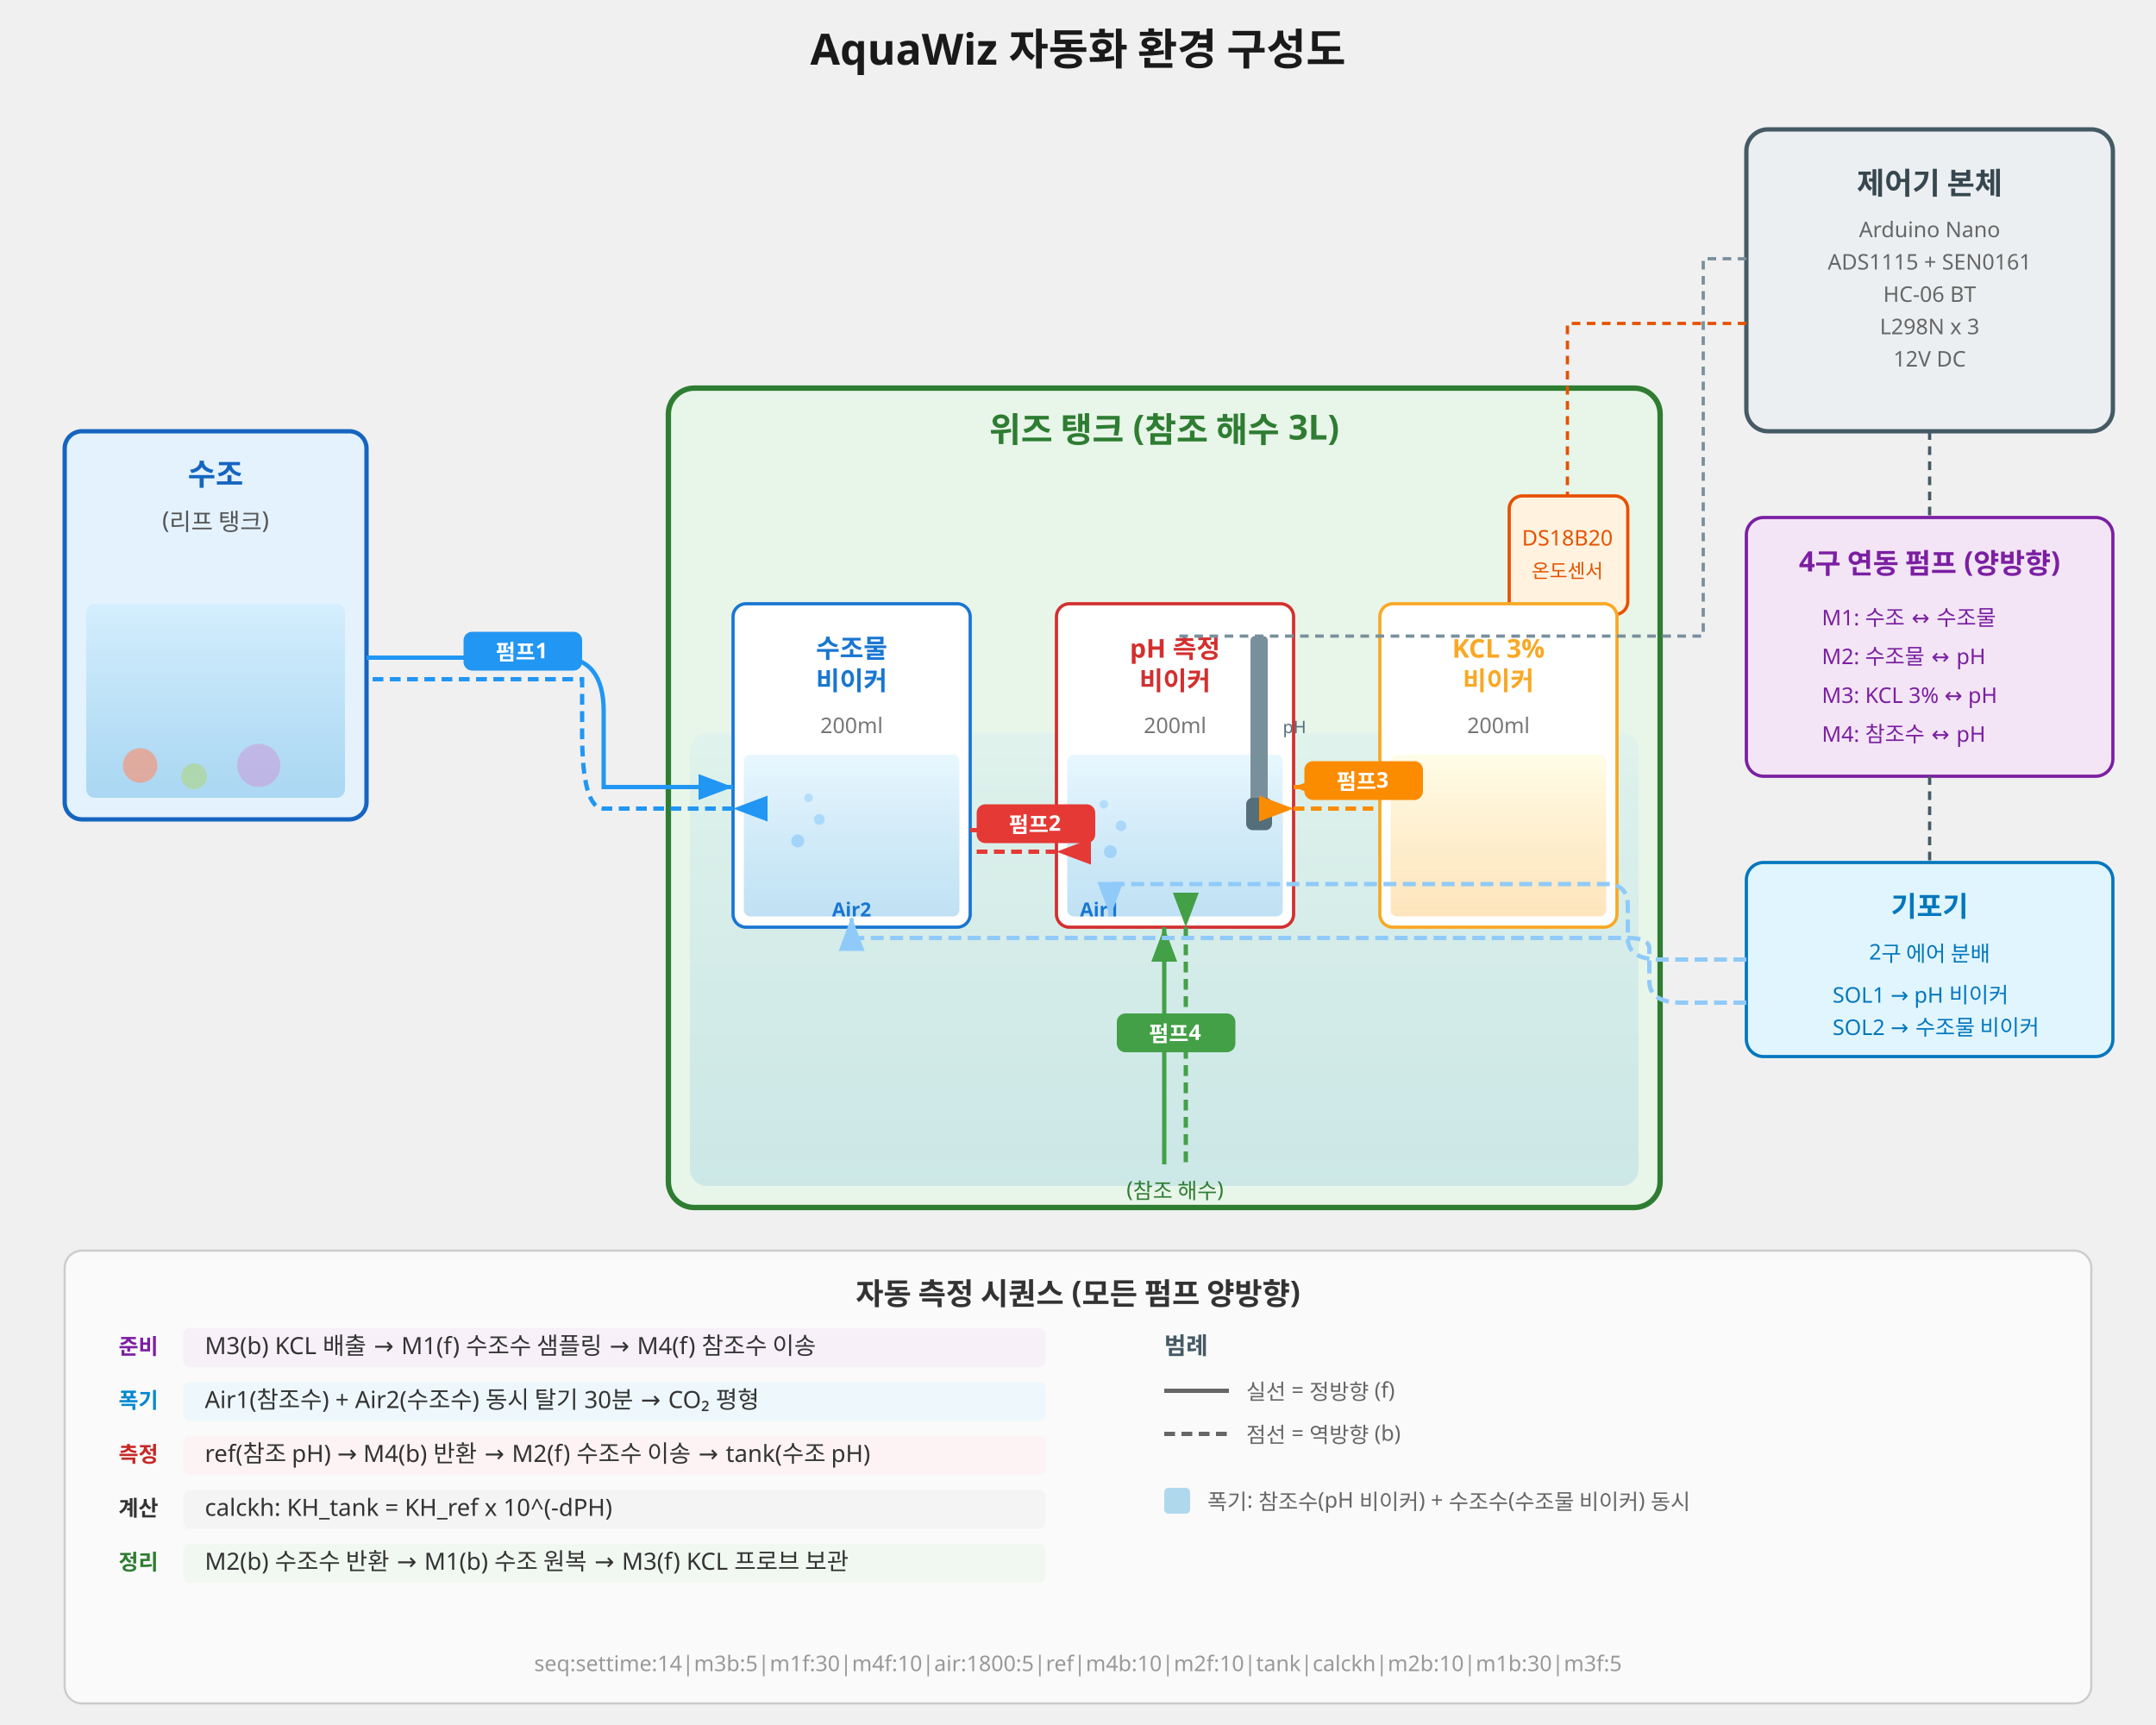
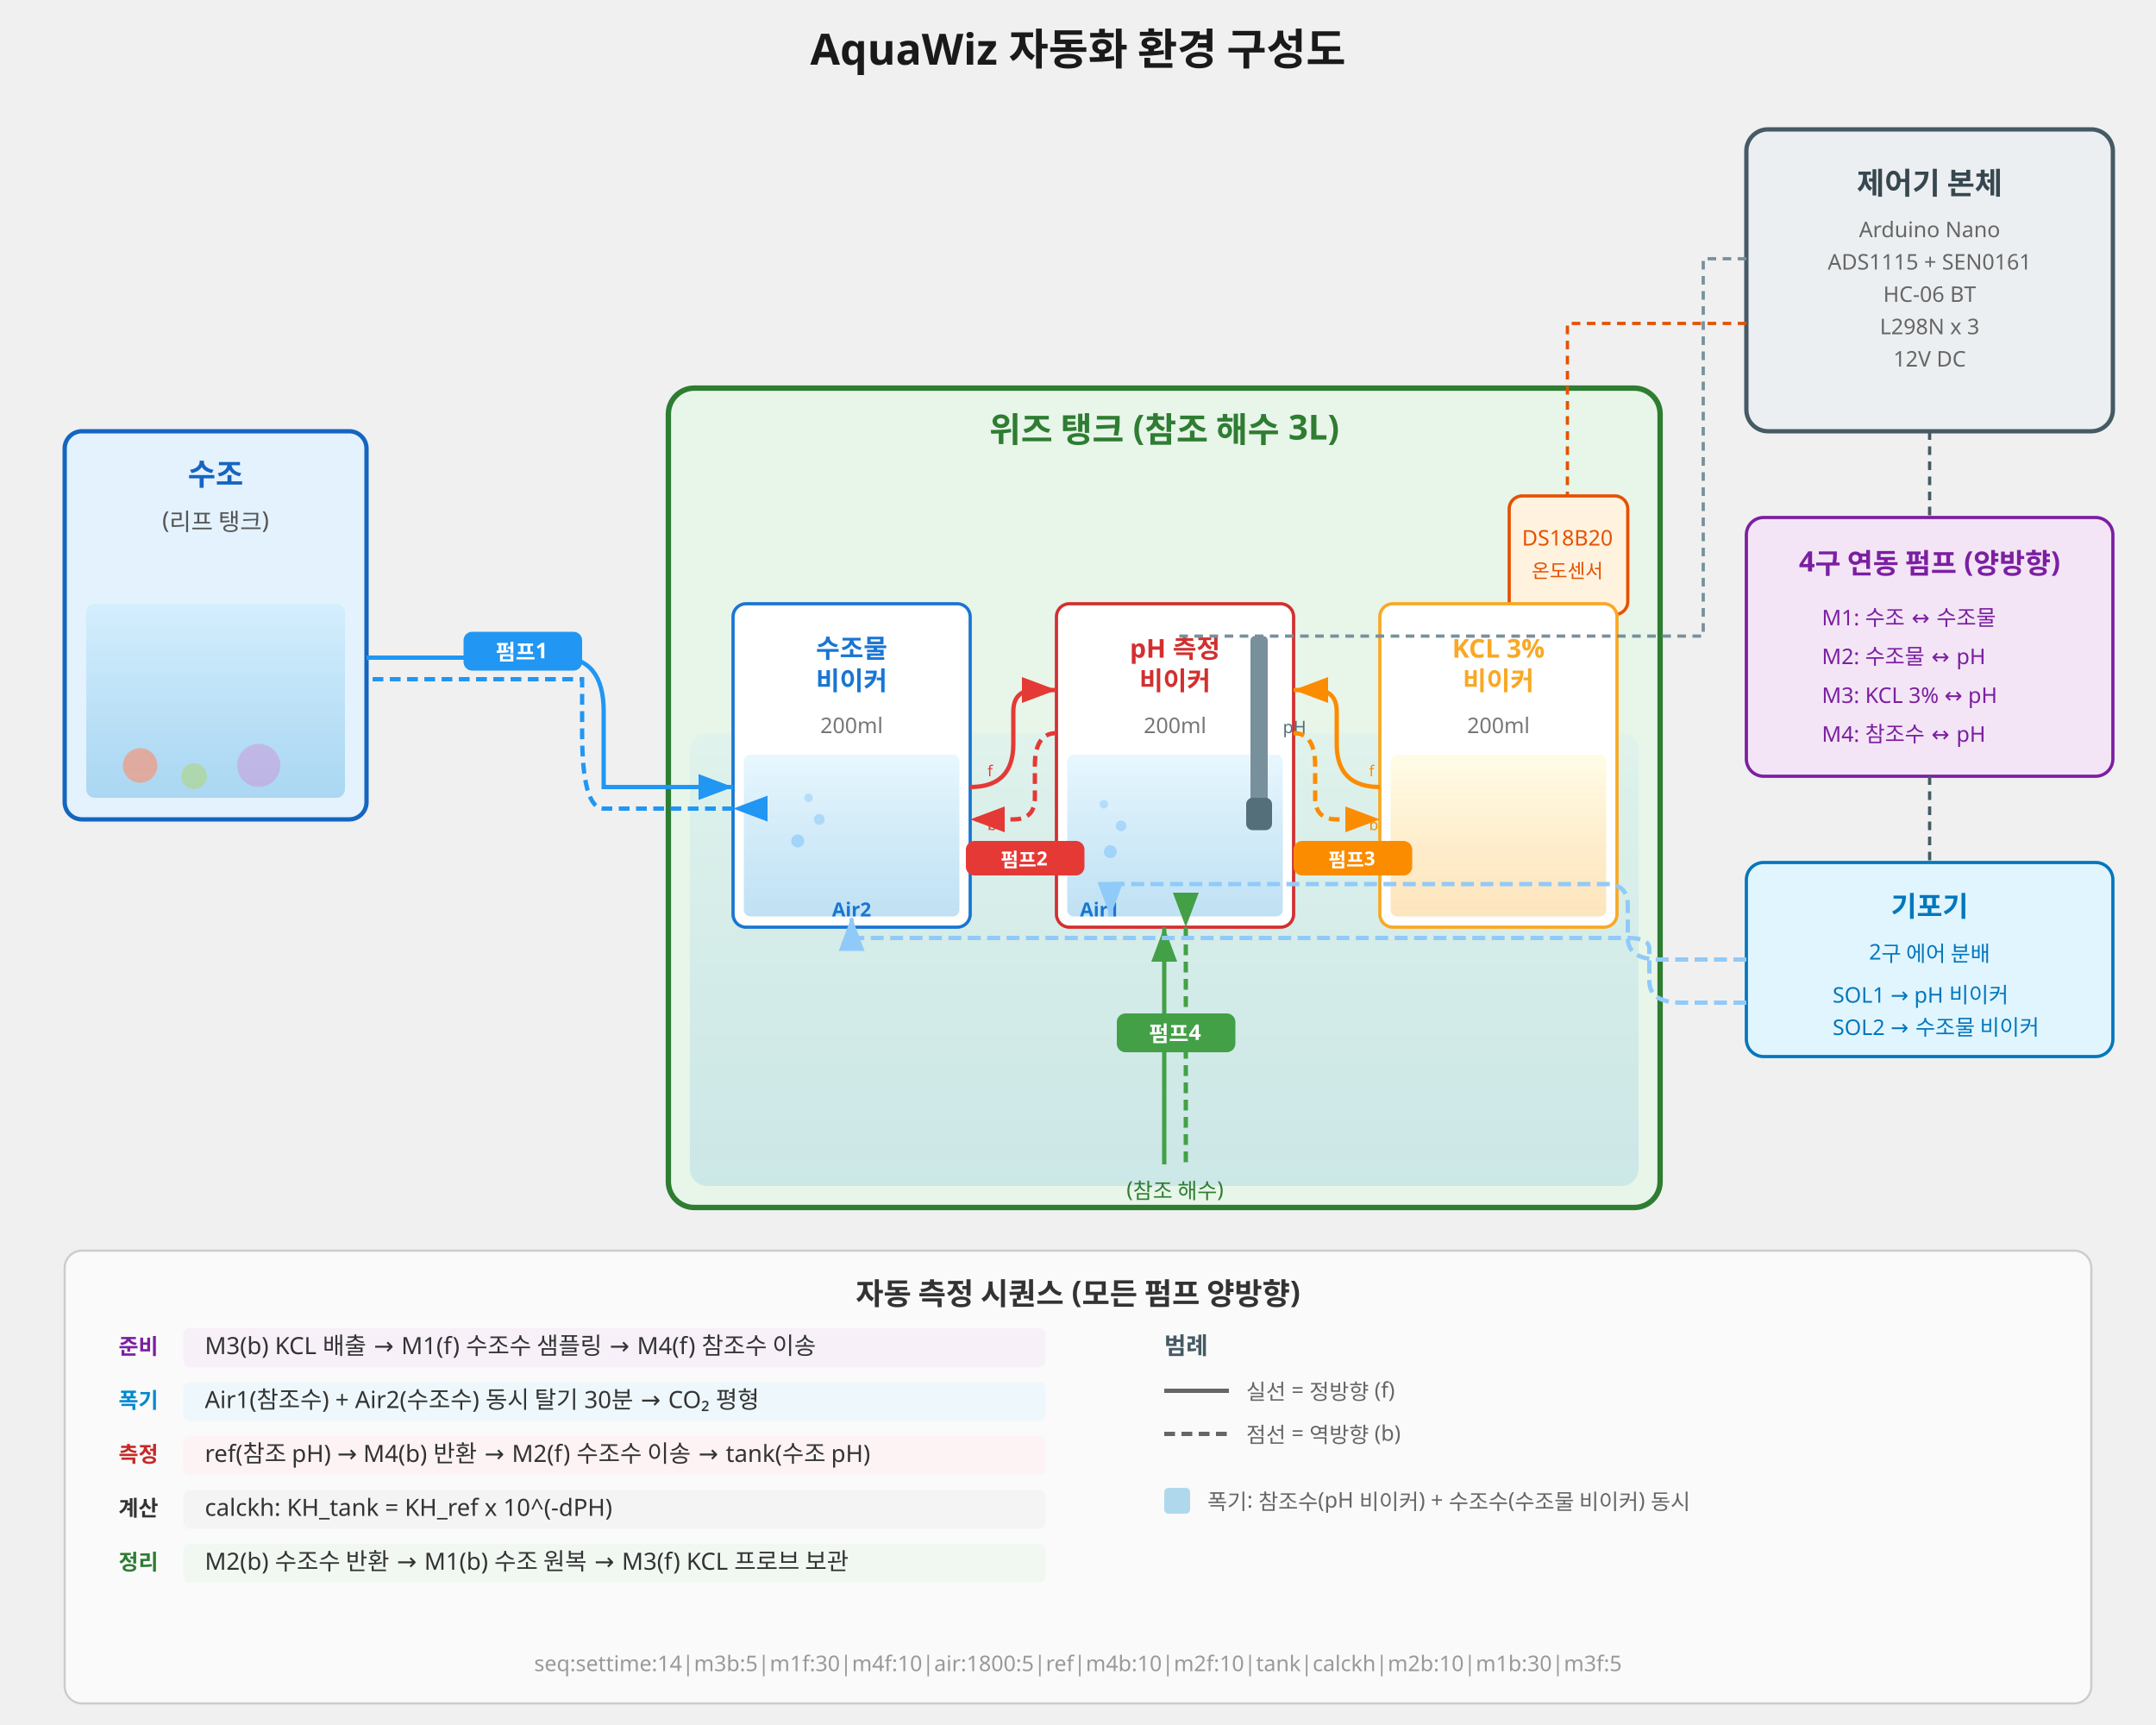
<svg xmlns="http://www.w3.org/2000/svg" viewBox="0 0 1000 800" font-family="'Malgun Gothic', 'Apple SD Gothic Neo', sans-serif" font-size="12">
  <defs>
    <marker id="arrow-blue" markerWidth="8" markerHeight="6" refX="8" refY="3" orient="auto">
      <path d="M0,0 L8,3 L0,6 Z" fill="#2196F3" />
    </marker>
    <marker id="arrow-red" markerWidth="8" markerHeight="6" refX="8" refY="3" orient="auto">
      <path d="M0,0 L8,3 L0,6 Z" fill="#e53935" />
    </marker>
    <marker id="arrow-green" markerWidth="8" markerHeight="6" refX="8" refY="3" orient="auto">
      <path d="M0,0 L8,3 L0,6 Z" fill="#43A047" />
    </marker>
    <marker id="arrow-orange" markerWidth="8" markerHeight="6" refX="8" refY="3" orient="auto">
      <path d="M0,0 L8,3 L0,6 Z" fill="#FB8C00" />
    </marker>
    <marker id="arrow-air" markerWidth="8" markerHeight="6" refX="8" refY="3" orient="auto">
      <path d="M0,0 L8,3 L0,6 Z" fill="#90CAF9" />
    </marker>
    <linearGradient id="water" x1="0" y1="0" x2="0" y2="1">
      <stop offset="0%" stop-color="#B3E5FC" stop-opacity="0.3" />
      <stop offset="100%" stop-color="#0288D1" stop-opacity="0.25" />
    </linearGradient>
    <linearGradient id="kcl" x1="0" y1="0" x2="0" y2="1">
      <stop offset="0%" stop-color="#FFF9C4" stop-opacity="0.4" />
      <stop offset="100%" stop-color="#F9A825" stop-opacity="0.3" />
    </linearGradient>
  </defs>
  <text x="500" y="30" text-anchor="middle" font-size="20" font-weight="bold" fill="#1a1a1a">AquaWiz 자동화 환경 구성도</text>
  <rect x="30" y="200" width="140" height="180" rx="8" fill="#E3F2FD" stroke="#1565C0" stroke-width="2" />
  <rect x="40" y="280" width="120" height="90" rx="4" fill="url(#water)" />
  <text x="100" y="225" text-anchor="middle" font-size="14" font-weight="bold" fill="#1565C0">수조</text>
  <text x="100" y="245" text-anchor="middle" font-size="11" fill="#555">(리프 탱크)</text>
  <circle cx="65" cy="355" r="8" fill="#FF8A65" opacity="0.6" />
  <circle cx="90" cy="360" r="6" fill="#AED581" opacity="0.6" />
  <circle cx="120" cy="355" r="10" fill="#CE93D8" opacity="0.5" />
  <rect x="310" y="180" width="460" height="380" rx="12" fill="#E8F5E9" stroke="#2E7D32" stroke-width="2.5" stroke-dasharray="none" />
  <text x="540" y="205" text-anchor="middle" font-size="16" font-weight="bold" fill="#2E7D32">위즈 탱크 (참조 해수 3L)</text>
  <rect x="320" y="340" width="440" height="210" rx="8" fill="url(#water)" opacity="0.5" />
  <rect x="700" y="230" width="55" height="55" rx="6" fill="#FFF3E0" stroke="#E65100" stroke-width="1.5" />
  <text x="727" y="253" text-anchor="middle" font-size="10" fill="#E65100">DS18B20</text>
  <text x="727" y="268" text-anchor="middle" font-size="9" fill="#E65100">온도센서</text>
  <line x1="727" y1="285" x2="727" y2="350" stroke="#E65100" stroke-width="2" stroke-dasharray="4,3" />
  <circle cx="727" cy="355" r="4" fill="#E65100" />
  <rect x="340" y="280" width="110" height="150" rx="6" fill="white" stroke="#1976D2" stroke-width="1.5" />
  <rect x="345" y="350" width="100" height="75" rx="3" fill="url(#water)" />
  <text x="395" y="305" text-anchor="middle" font-size="12" font-weight="bold" fill="#1976D2">수조물</text>
  <text x="395" y="320" text-anchor="middle" font-size="12" font-weight="bold" fill="#1976D2">비이커</text>
  <text x="395" y="340" text-anchor="middle" font-size="10" fill="#777">200ml</text>
  <circle cx="370" cy="390" r="3" fill="#90CAF9" opacity="0.7" />
  <circle cx="380" cy="380" r="2.5" fill="#90CAF9" opacity="0.6" />
  <circle cx="375" cy="370" r="2" fill="#90CAF9" opacity="0.5" />
  <text x="395" y="425" text-anchor="middle" font-size="9" fill="#1976D2" font-weight="bold">Air2</text>
  <rect x="490" y="280" width="110" height="150" rx="6" fill="white" stroke="#D32F2F" stroke-width="1.5" />
  <rect x="495" y="350" width="100" height="75" rx="3" fill="url(#water)" />
  <text x="545" y="305" text-anchor="middle" font-size="12" font-weight="bold" fill="#D32F2F">pH 측정</text>
  <text x="545" y="320" text-anchor="middle" font-size="12" font-weight="bold" fill="#D32F2F">비이커</text>
  <text x="545" y="340" text-anchor="middle" font-size="10" fill="#777">200ml</text>
  <rect x="580" y="295" width="8" height="80" rx="2" fill="#78909C" />
  <rect x="578" y="370" width="12" height="15" rx="3" fill="#546E7A" />
  <text x="595" y="340" font-size="8" fill="#546E7A">pH</text>
  <circle cx="515" cy="395" r="3" fill="#90CAF9" opacity="0.7" />
  <circle cx="520" cy="383" r="2.5" fill="#90CAF9" opacity="0.6" />
  <circle cx="512" cy="373" r="2" fill="#90CAF9" opacity="0.5" />
  <text x="510" y="425" text-anchor="middle" font-size="9" fill="#1976D2" font-weight="bold">Air1</text>
  <rect x="640" y="280" width="110" height="150" rx="6" fill="white" stroke="#F9A825" stroke-width="1.5" />
  <rect x="645" y="350" width="100" height="75" rx="3" fill="url(#kcl)" />
  <text x="695" y="305" text-anchor="middle" font-size="12" font-weight="bold" fill="#F9A825">KCL 3%</text>
  <text x="695" y="320" text-anchor="middle" font-size="12" font-weight="bold" fill="#F9A825">비이커</text>
  <text x="695" y="340" text-anchor="middle" font-size="10" fill="#777">200ml</text>
  <rect x="810" y="60" width="170" height="140" rx="10" fill="#ECEFF1" stroke="#455A64" stroke-width="2" />
  <text x="895" y="90" text-anchor="middle" font-size="14" font-weight="bold" fill="#37474F">제어기 본체</text>
  <text x="895" y="110" text-anchor="middle" font-size="10" fill="#666">Arduino Nano</text>
  <text x="895" y="125" text-anchor="middle" font-size="10" fill="#666">ADS1115 + SEN0161</text>
  <text x="895" y="140" text-anchor="middle" font-size="10" fill="#666">HC-06 BT</text>
  <text x="895" y="155" text-anchor="middle" font-size="10" fill="#666">L298N x 3</text>
  <text x="895" y="170" text-anchor="middle" font-size="10" fill="#666">12V DC</text>
  <rect x="810" y="240" width="170" height="120" rx="8" fill="#F3E5F5" stroke="#7B1FA2" stroke-width="1.5" />
  <text x="895" y="265" text-anchor="middle" font-size="13" font-weight="bold" fill="#7B1FA2">4구 연동 펌프 (양방향)</text>
  <text x="845" y="290" font-size="10" fill="#7B1FA2">M1: 수조 ↔ 수조물</text>
  <text x="845" y="308" font-size="10" fill="#7B1FA2">M2: 수조물 ↔ pH</text>
  <text x="845" y="326" font-size="10" fill="#7B1FA2">M3: KCL 3% ↔ pH</text>
  <text x="845" y="344" font-size="10" fill="#7B1FA2">M4: 참조수 ↔ pH</text>
  <rect x="810" y="400" width="170" height="90" rx="8" fill="#E1F5FE" stroke="#0277BD" stroke-width="1.5" />
  <text x="895" y="425" text-anchor="middle" font-size="13" font-weight="bold" fill="#0277BD">기포기</text>
  <text x="895" y="445" text-anchor="middle" font-size="10" fill="#0277BD">2구 에어 분배</text>
  <text x="850" y="465" font-size="10" fill="#0277BD">SOL1 → pH 비이커</text>
  <text x="850" y="480" font-size="10" fill="#0277BD">SOL2 → 수조물 비이커</text>
  <path d="M170,305 L260,305 Q280,305 280,330 L280,365 L340,365" fill="none" stroke="#2196F3" stroke-width="2" marker-end="url(#arrow-blue)" />
  <path d="M340,375 L280,375 Q270,375 270,340 L270,315 L170,315" fill="none" stroke="#2196F3" stroke-width="2" stroke-dasharray="5,3" marker-start="url(#arrow-blue)" />
  <rect x="215" y="293" width="55" height="18" rx="4" fill="#2196F3" />
  <text x="242" y="306" text-anchor="middle" font-size="10" fill="white" font-weight="bold">펌프1</text>
-   <path d="M450,385 L490,385" fill="none" stroke="#e53935" stroke-width="2" marker-end="url(#arrow-red)" />
-   <path d="M490,395 L450,395" fill="none" stroke="#e53935" stroke-width="2" stroke-dasharray="5,3" marker-start="url(#arrow-red)" />
-   <rect x="453" y="373" width="55" height="18" rx="4" fill="#e53935" />
-   <text x="480" y="386" text-anchor="middle" font-size="10" fill="white" font-weight="bold">펌프2</text>
-   <path d="M640,365 L600,365" fill="none" stroke="#FB8C00" stroke-width="2" marker-end="url(#arrow-orange)" />
-   <path d="M600,375 L640,375" fill="none" stroke="#FB8C00" stroke-width="2" stroke-dasharray="5,3" marker-start="url(#arrow-orange)" />
-   <rect x="605" y="353" width="55" height="18" rx="4" fill="#FB8C00" />
-   <text x="632" y="366" text-anchor="middle" font-size="10" fill="white" font-weight="bold">펌프3</text>
+   <path d="M450,365 Q470,365 470,345 L470,330 Q470,320 480,320 L490,320" fill="none" stroke="#e53935" stroke-width="2" marker-end="url(#arrow-red)" />
+   <path d="M490,340 Q480,340 480,355 L480,370 Q480,380 470,380 L450,380" fill="none" stroke="#e53935" stroke-width="2" stroke-dasharray="5,3" marker-end="url(#arrow-red)" />
+   <rect x="448" y="390" width="55" height="16" rx="4" fill="#e53935" />
+   <text x="475" y="402" text-anchor="middle" font-size="9" fill="white" font-weight="bold">펌프2</text>
+   <text x="458" y="360" font-size="7" fill="#e53935">f</text>
+   <text x="458" y="385" font-size="7" fill="#e53935">b</text>
+   <path d="M640,365 Q620,365 620,345 L620,330 Q620,320 610,320 L600,320" fill="none" stroke="#FB8C00" stroke-width="2" marker-end="url(#arrow-orange)" />
+   <path d="M600,340 Q610,340 610,355 L610,370 Q610,380 620,380 L640,380" fill="none" stroke="#FB8C00" stroke-width="2" stroke-dasharray="5,3" marker-end="url(#arrow-orange)" />
+   <rect x="600" y="390" width="55" height="16" rx="4" fill="#FB8C00" />
+   <text x="627" y="402" text-anchor="middle" font-size="9" fill="white" font-weight="bold">펌프3</text>
+   <text x="635" y="360" font-size="7" fill="#FB8C00">f</text>
+   <text x="635" y="385" font-size="7" fill="#FB8C00">b</text>
  <path d="M540,540 L540,430" fill="none" stroke="#43A047" stroke-width="2" marker-end="url(#arrow-green)" />
  <path d="M550,430 L550,540" fill="none" stroke="#43A047" stroke-width="2" stroke-dasharray="5,3" marker-start="url(#arrow-green)" />
  <rect x="518" y="470" width="55" height="18" rx="4" fill="#43A047" />
  <text x="545" y="483" text-anchor="middle" font-size="10" fill="white" font-weight="bold">펌프4</text>
  <text x="545" y="555" text-anchor="middle" font-size="10" fill="#2E7D32">(참조 해수)</text>
  <path d="M810,445 L770,445 Q755,445 755,435 L755,420 Q755,410 745,410 L515,410 L515,425" fill="none" stroke="#90CAF9" stroke-width="2" stroke-dasharray="6,3" marker-end="url(#arrow-air)" />
  <path d="M810,465 L780,465 Q765,465 765,455 L765,440 Q765,435 755,435 L395,435 L395,425" fill="none" stroke="#90CAF9" stroke-width="2" stroke-dasharray="6,3" marker-end="url(#arrow-air)" />
  <line x1="895" y1="200" x2="895" y2="240" stroke="#455A64" stroke-width="1.5" stroke-dasharray="4,3" />
  <line x1="895" y1="360" x2="895" y2="400" stroke="#455A64" stroke-width="1.5" stroke-dasharray="4,3" />
  <path d="M810,150 L727,150 L727,230" fill="none" stroke="#E65100" stroke-width="1.5" stroke-dasharray="4,3" />
  <path d="M810,120 L790,120 L790,295 L560,295 L545,295" fill="none" stroke="#78909C" stroke-width="1.5" stroke-dasharray="4,3" />
  <rect x="30" y="580" width="940" height="210" rx="8" fill="#FAFAFA" stroke="#CCC" stroke-width="1" />
  <text x="500" y="605" text-anchor="middle" font-size="14" font-weight="bold" fill="#333">자동 측정 시퀀스 (모든 펌프 양방향)</text>
  <text x="55" y="628" font-size="10" font-weight="bold" fill="#7B1FA2">준비</text>
  <rect x="85" y="616" width="400" height="18" rx="3" fill="#F3E5F5" opacity="0.5" />
  <text x="95" y="628" font-size="11" fill="#333">M3(b) KCL 배출 → M1(f) 수조수 샘플링 → M4(f) 참조수 이송</text>
  <text x="55" y="653" font-size="10" font-weight="bold" fill="#0288D1">폭기</text>
  <rect x="85" y="641" width="400" height="18" rx="3" fill="#E1F5FE" opacity="0.5" />
  <text x="95" y="653" font-size="11" fill="#333">Air1(참조수) + Air2(수조수) 동시 탈기 30분 → CO₂ 평형</text>
  <text x="55" y="678" font-size="10" font-weight="bold" fill="#C62828">측정</text>
  <rect x="85" y="666" width="400" height="18" rx="3" fill="#FFEBEE" opacity="0.5" />
  <text x="95" y="678" font-size="11" fill="#333">ref(참조 pH) → M4(b) 반환 → M2(f) 수조수 이송 → tank(수조 pH)</text>
  <text x="55" y="703" font-size="10" font-weight="bold" fill="#333">계산</text>
  <rect x="85" y="691" width="400" height="18" rx="3" fill="#EEEEEE" opacity="0.5" />
  <text x="95" y="703" font-size="11" fill="#333">calckh: KH_tank = KH_ref x 10^(-dPH)</text>
  <text x="55" y="728" font-size="10" font-weight="bold" fill="#2E7D32">정리</text>
  <rect x="85" y="716" width="400" height="18" rx="3" fill="#E8F5E9" opacity="0.5" />
  <text x="95" y="728" font-size="11" fill="#333">M2(b) 수조수 반환 → M1(b) 수조 원복 → M3(f) KCL 프로브 보관</text>
  <text x="540" y="628" font-size="11" font-weight="bold" fill="#455A64">범례</text>
  <line x1="540" y1="645" x2="570" y2="645" stroke="#666" stroke-width="2" />
  <text x="578" y="649" font-size="10" fill="#666">실선 = 정방향 (f)</text>
  <line x1="540" y1="665" x2="570" y2="665" stroke="#666" stroke-width="2" stroke-dasharray="5,3" />
  <text x="578" y="669" font-size="10" fill="#666">점선 = 역방향 (b)</text>
  <rect x="540" y="690" width="12" height="12" rx="2" fill="#0288D1" opacity="0.3" />
  <text x="560" y="700" font-size="10" fill="#666">폭기: 참조수(pH 비이커) + 수조수(수조물 비이커) 동시</text>
  <text x="500" y="775" text-anchor="middle" font-size="10" fill="#999">seq:settime:14|m3b:5|m1f:30|m4f:10|air:1800:5|ref|m4b:10|m2f:10|tank|calckh|m2b:10|m1b:30|m3f:5</text>
</svg>
